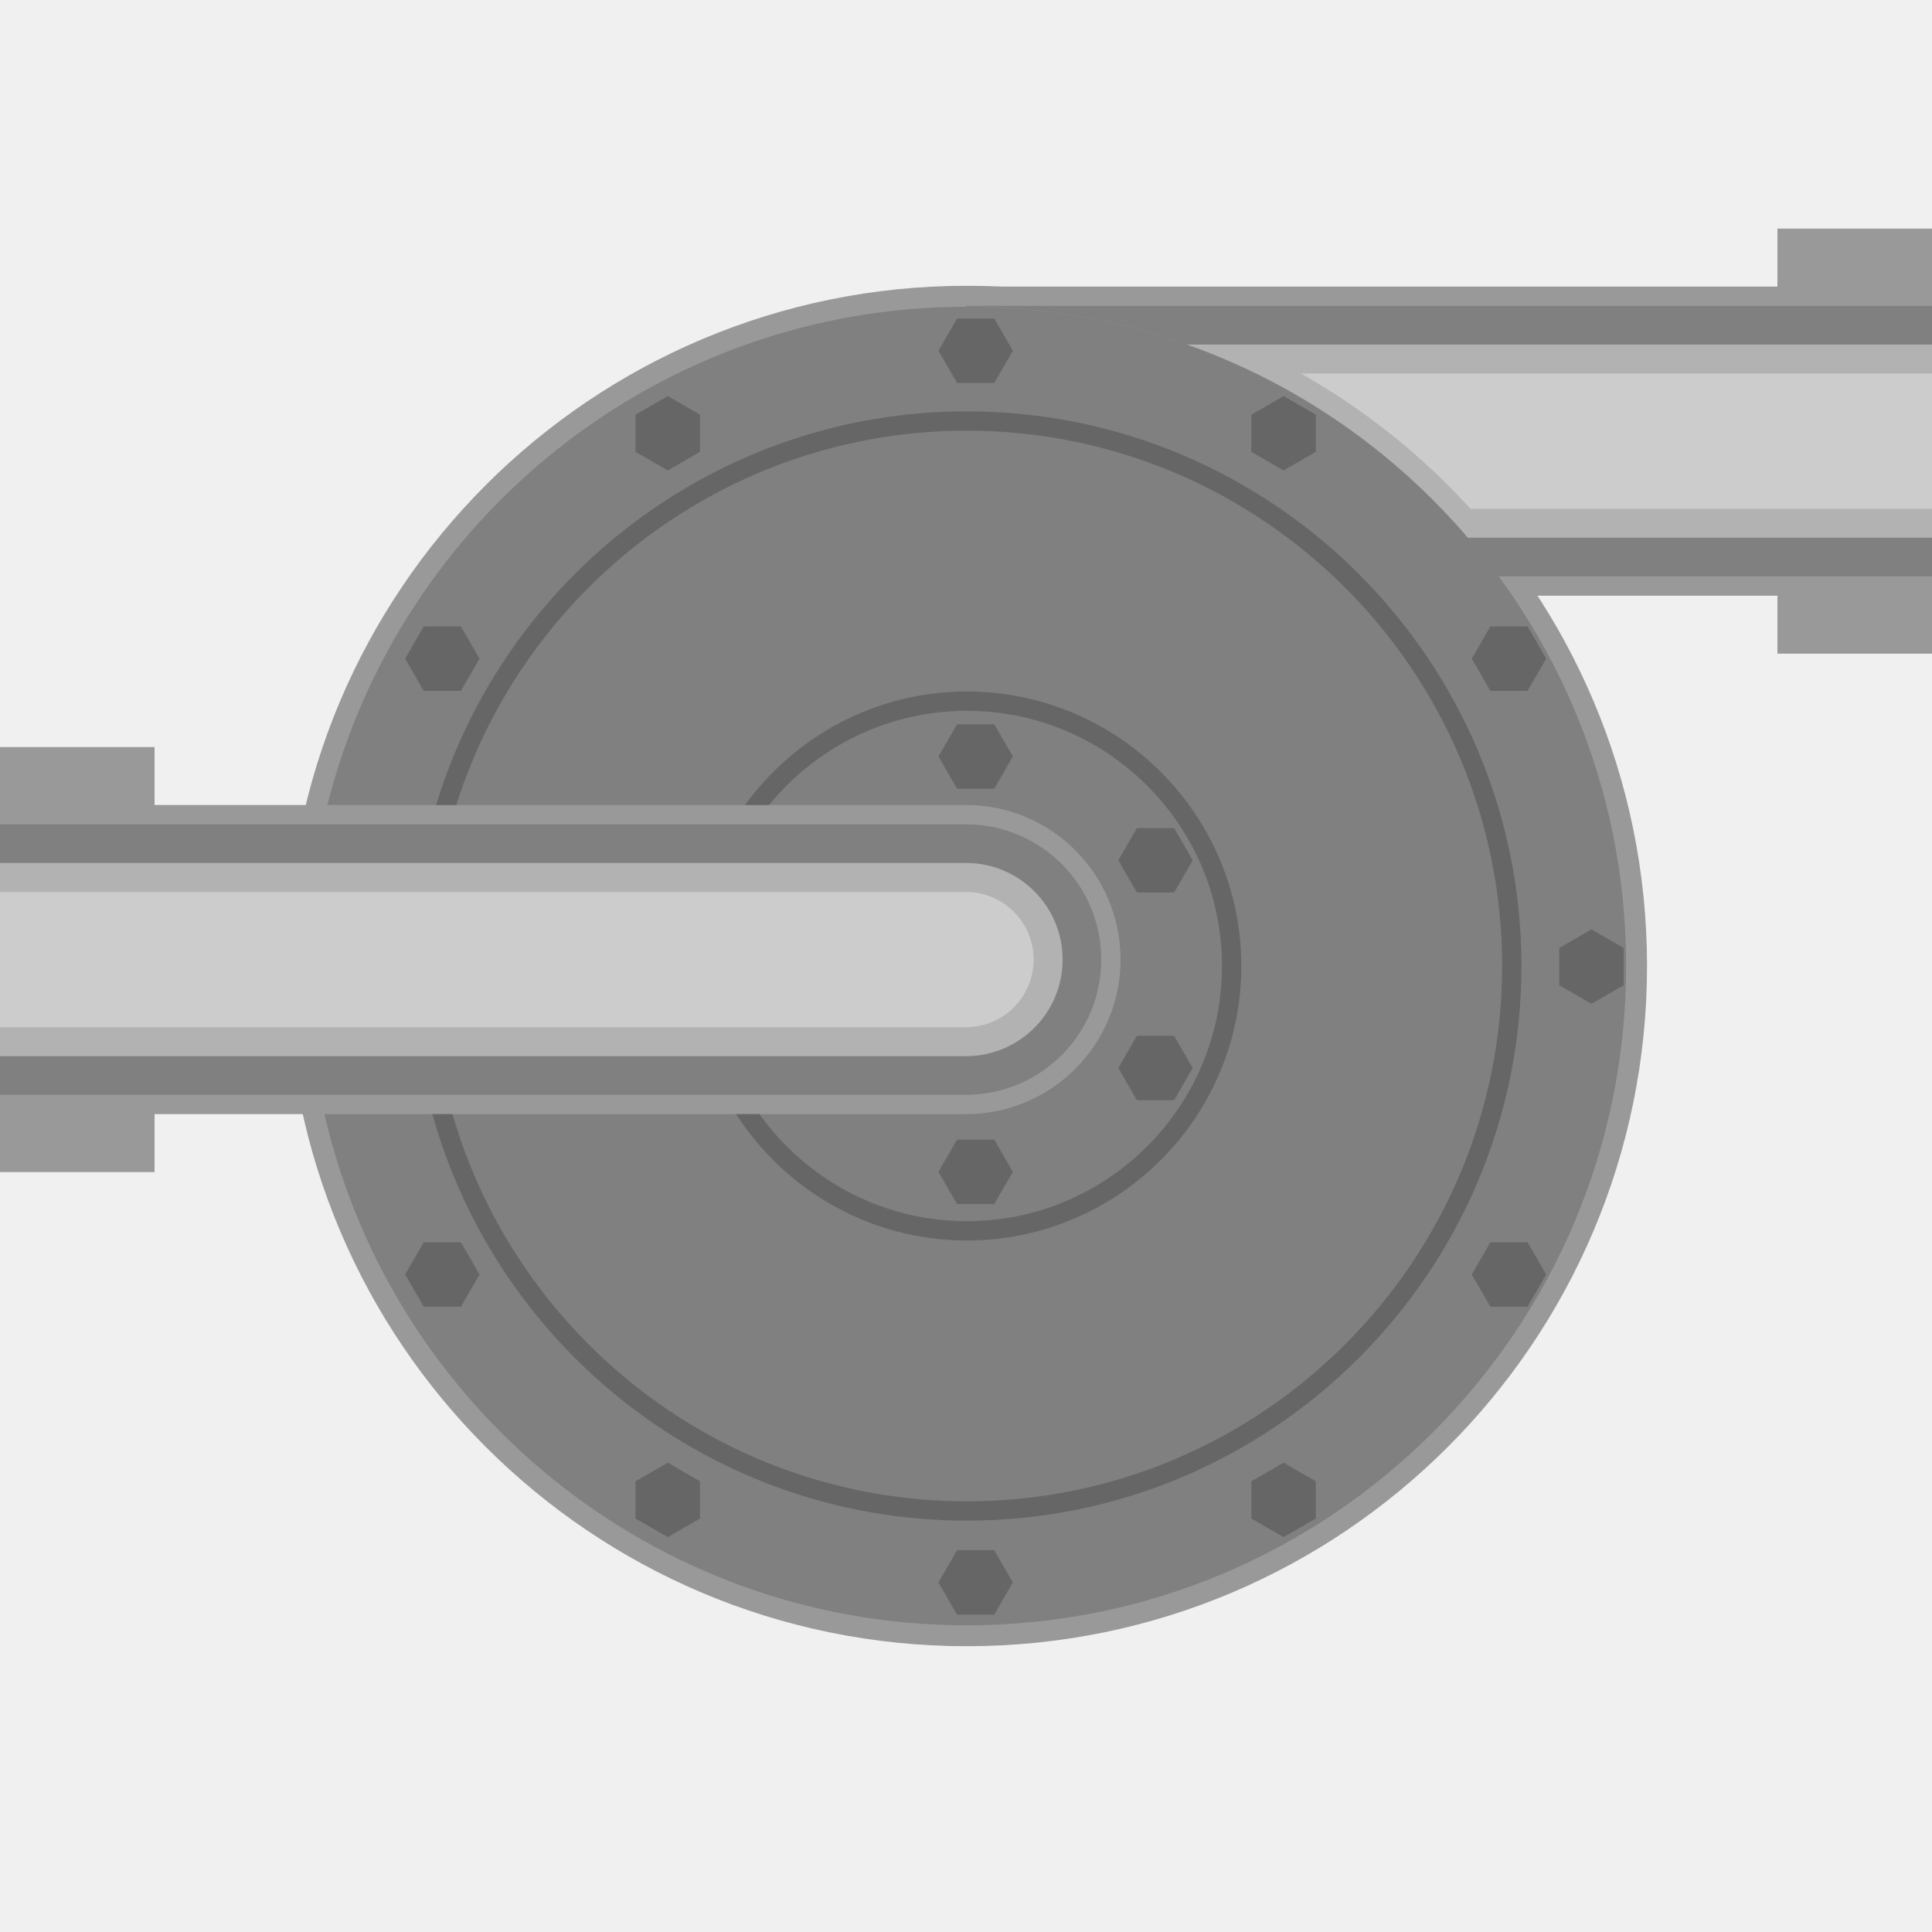
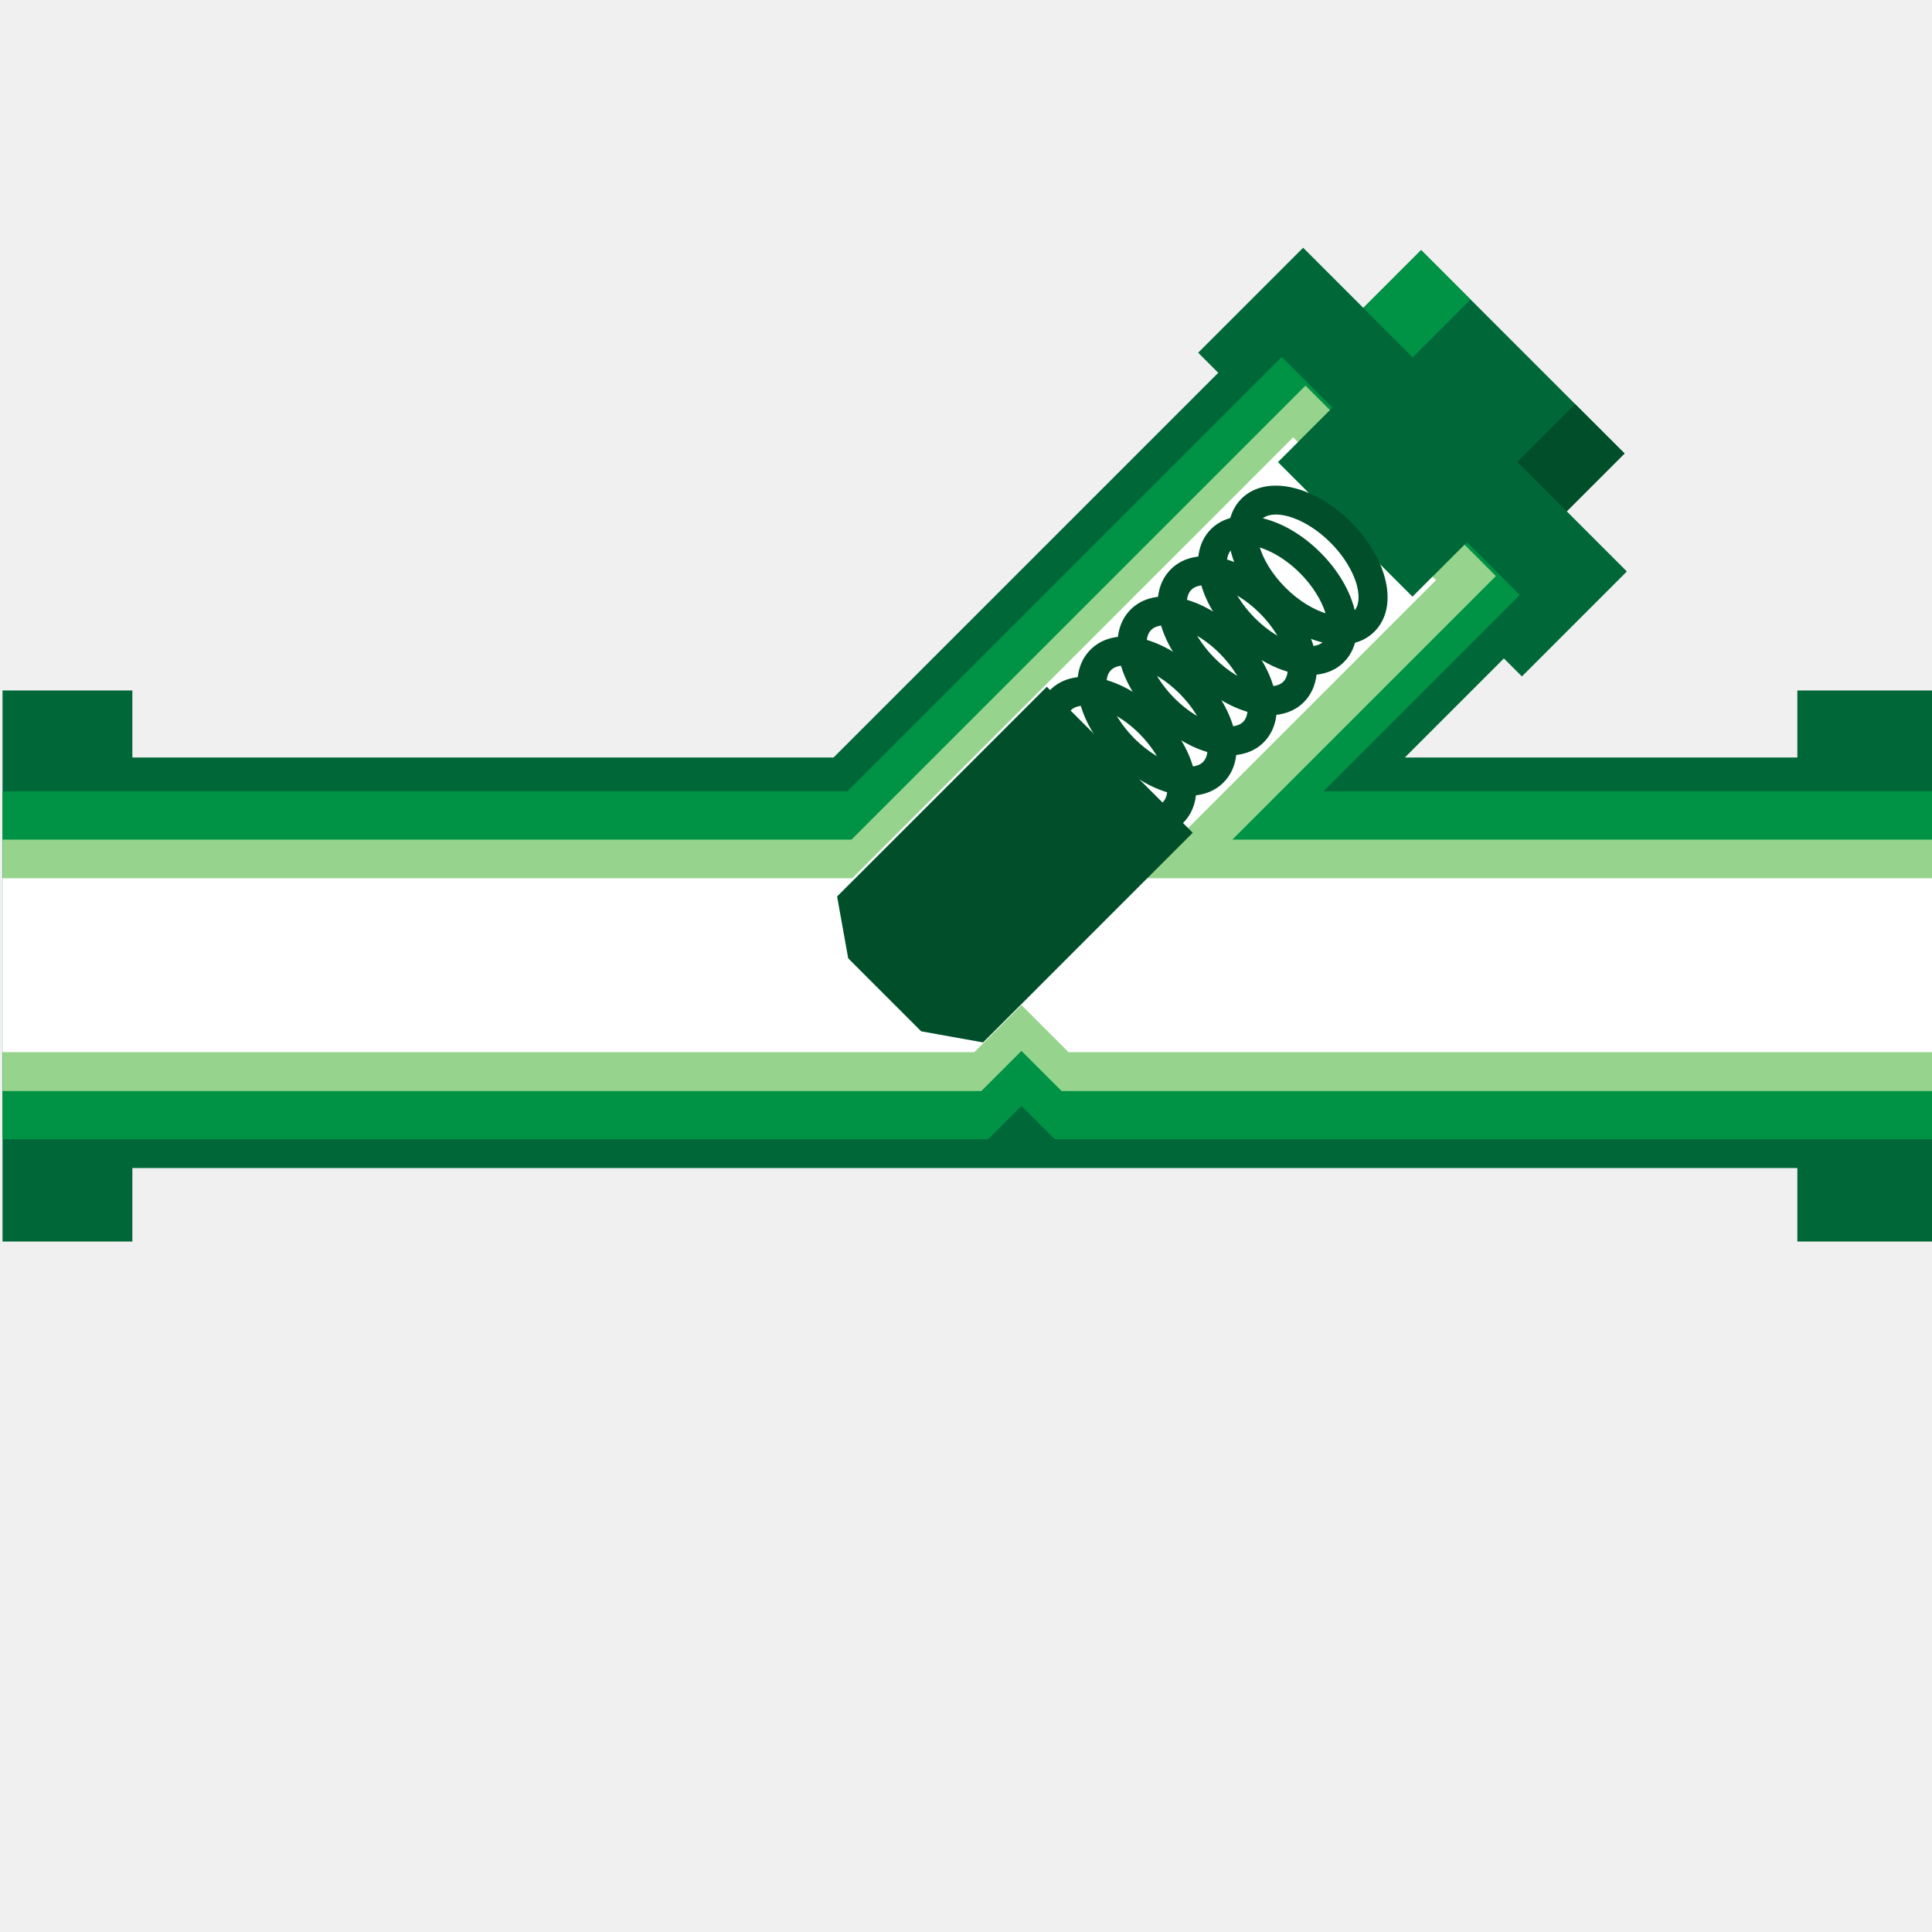
- <svg xmlns="http://www.w3.org/2000/svg" version="1.1" id="Layer_1" viewBox="0 0 100 100" xml:space="preserve">
+ <svg xmlns="http://www.w3.org/2000/svg" version="1.1" id="Layer_1" x="0px" y="0px" viewBox="0 0 100 100" xml:space="preserve">
  <g>
+     <g id="frame">
+       <rect fill="none" width="100" height="100" />
+     </g>
    <g id="shape">
-       <circle fill="#999" cx="50.042" cy="50" r="35.208" />
-       <rect x="50" y="14.833" fill="#999" width="50" height="16" />
-       <path fill="#999" d="M50,57.667H0v-16h50c4.418,0,8,3.582,8,8S54.418,57.667,50,57.667z" />
-       <path fill="#999" d="M8,60.667H0v-22h8" />
-       <rect x="92" y="11.833" fill="#999" width="8" height="22" />
+       <polygon fill="#006838" points="93.031,35.738 93.031,39.208 72.714,39.208 77.841,34.08 78.774,35.012 84.207,29.579    81.093,26.465 84.087,23.471 73.558,12.943 70.564,15.937 67.45,12.823 62.017,18.256 63.057,19.296 43.145,39.208 42.63,39.208    6.851,39.208 6.851,35.738 0.131,35.738 0.131,39.208 0.131,60.458 0.131,64.262 6.851,64.262 6.851,60.458 93.031,60.458    93.031,64.262 100,64.262 100,60.458 100,39.208 100,35.738  " />
    </g>
    <g id="dark">
-       <path fill="#808080" d="M50.042,15.875c-15.971,0-29.376,10.974-33.096,25.792H50c4.418,0,8,3.582,8,8s-3.582,8-8,8H16.792   c3.48,15.153,17.04,26.458,33.25,26.458c18.847,0,34.125-15.278,34.125-34.125C84.167,31.153,68.888,15.875,50.042,15.875z" />
-       <path fill="#808080" d="M50,56.667c3.866,0,7-3.134,7-7s-3.134-7-7-7H0v14C0,56.667,50,56.667,50,56.667z" />
-       <path fill="#808080" d="M50,15.833v0.043c0.014,0,0.028-0.001,0.042-0.001c11.301,0,21.314,5.497,27.524,13.958H100v-14H50z" />
+       <polygon fill="#009245" points="68.5,40.958 78.659,30.798 75.93,28.069 73.11,30.889 66.141,23.919 68.961,21.1 66.339,18.478    43.859,40.958 43.351,40.958 0.131,40.958 0.131,58.965 51.149,58.965 52.87,57.244 54.591,58.965 100,58.965 100,40.958  " />
+       <rect x="71.222" y="13.912" transform="matrix(0.7071 -0.7071 0.7071 0.7071 10.3644 56.4631)" fill="#009245" width="4.234" height="3.617" />
    </g>
    <g id="light">
-       <path fill="#b2b2b2" d="M61.443,17.833c5.692,2.018,10.685,5.502,14.533,10H100v-10H61.443z" />
-       <path fill="#b2b2b2" d="M50,44.667H0v10c0,0,50,0,50,0c2.761,0,5-2.239,5-5C55,46.905,52.761,44.667,50,44.667z" />
+       <polygon fill="#96D48D" points="63.786,43.458 77.427,29.817 75.805,28.194 73.11,30.889 66.141,23.919 68.836,21.225    67.571,19.96 44.073,43.458 0.131,43.458 0.131,56.473 50.792,56.473 52.87,54.394 54.949,56.473 100,56.473 100,43.458  " />
+     </g>
+     <g id="hlight">
+       <polygon fill="#FFFFFF" points="58.898,45.458 74.327,30.029 74.148,29.851 73.11,30.889 66.141,23.919 67.179,22.882    66.934,22.637 44.114,45.458 0.131,45.458 0.131,54.458 50.434,54.458 52.87,52.022  " />
+       <polyline class="alt" id="alt_1" fill="#FFFFFF" points="52.87,52.022 55.306,54.458 100,54.458 100,45.458 58.898,45.458  " />
    </g>
    <g id="shadow">
-       <path fill="#666" d="M50.042,21.292c-12.932,0-23.891,8.597-27.47,20.375h1.045c3.546-11.219,14.05-19.375,26.425-19.375   C65.32,22.292,77.75,34.722,77.75,50S65.32,77.708,50.042,77.708c-12.619,0-23.286-8.482-26.621-20.041h-1.04   c3.363,12.118,14.486,21.041,27.66,21.041C65.871,78.708,78.75,65.83,78.75,50S65.871,21.292,50.042,21.292z" />
-       <path fill="#666" d="M50.042,35.792c-4.72,0-8.898,2.323-11.483,5.875h1.247c2.424-2.972,6.111-4.875,10.236-4.875   c7.283,0,13.208,5.925,13.208,13.208s-5.926,13.208-13.208,13.208c-4.423,0-8.336-2.193-10.734-5.541h-1.209   c2.53,3.928,6.933,6.541,11.943,6.541c7.834,0,14.208-6.374,14.208-14.208C64.25,42.166,57.876,35.792,50.042,35.792z" />
-       <polygon fill="#666" points="51.463,16.488 52.426,18.155 51.463,19.823 49.537,19.823 48.574,18.155 49.537,16.488  " />
-       <polygon fill="#666" points="51.463,37.488 52.426,39.155 51.463,40.823 49.537,40.823 48.574,39.155 49.537,37.488  " />
-       <polygon fill="#666" points="51.463,58.988 52.426,60.655 51.463,62.323 49.537,62.323 48.574,60.655 49.537,58.988  " />
-       <polygon fill="#666" points="58.847,53.613 60.773,53.613 61.735,55.28 60.773,56.948 58.847,56.948 57.884,55.28  " />
-       <polygon fill="#666" points="57.884,44.53 58.847,42.863 60.773,42.863 61.735,44.53 60.773,46.198 58.847,46.198  " />
-       <polygon fill="#666" points="51.463,80.238 52.426,81.905 51.463,83.573 49.537,83.573 48.574,81.905 49.537,80.238  " />
-       <polygon fill="#666" points="34.563,20.5 36.23,21.463 36.23,23.389 34.563,24.351 32.895,23.389 32.895,21.463  " />
-       <polygon fill="#666" points="66.438,75.709 68.105,76.672 68.105,78.598 66.438,79.56 64.77,78.598 64.77,76.672  " />
-       <polygon fill="#666" points="21.933,32.425 23.858,32.425 24.821,34.093 23.858,35.76 21.933,35.76 20.97,34.093  " />
-       <polygon fill="#666" points="77.142,64.3 79.067,64.3 80.03,65.968 79.067,67.635 77.142,67.635 76.179,65.968  " />
-       <polygon fill="#666" points="80.707,49.067 82.375,48.105 84.043,49.067 84.043,50.993 82.375,51.956 80.707,50.993  " />
-       <polygon fill="#666" points="20.97,65.968 21.933,64.3 23.858,64.3 24.821,65.968 23.858,67.635 21.933,67.635  " />
-       <polygon fill="#666" points="76.179,34.093 77.142,32.425 79.067,32.425 80.03,34.093 79.067,35.76 77.142,35.76  " />
-       <polygon fill="#666" points="32.895,78.598 32.895,76.672 34.563,75.709 36.23,76.672 36.23,78.598 34.563,79.56  " />
-       <polygon fill="#666" points="64.77,23.389 64.77,21.463 66.438,20.5 68.105,21.463 68.105,23.389 66.438,24.351  " />
-     </g>
-     <g id="hlight">
-       <path fill="#ccc" d="M50,53.167H0v-7h50c1.933,0,3.5,1.567,3.5,3.5C53.5,51.6,51.933,53.167,50,53.167z" />
-       <path fill="#ccc" d="M67.332,19.333c3.289,1.858,6.254,4.223,8.777,7H100v-7H67.332z" />
+       <rect x="79.193" y="21.882" transform="matrix(0.7071 -0.7071 0.7071 0.7071 7.0632 64.4337)" fill="#004F2A" width="4.234" height="3.617" />
+       <polygon fill="#004F2A" points="61.737,43.103 50.884,53.956 47.681,53.381 43.903,49.603 43.328,46.401 54.182,35.547  " />
+       <g>
+         <path fill="#004F2A" d="M59.474,43.256c-1.216,0-2.667-0.661-3.893-1.887c-1.928-1.929-2.462-4.418-1.214-5.667    c1.25-1.248,3.738-0.716,5.667,1.214l0,0c1.928,1.929,2.462,4.418,1.214,5.667C60.792,43.038,60.172,43.256,59.474,43.256z     M56.142,36.524c-0.306,0-0.555,0.08-0.714,0.238c-0.55,0.551-0.147,2.184,1.214,3.546c1.361,1.361,2.996,1.764,3.545,1.214    c0.55-0.551,0.147-2.184-1.214-3.546C58.004,37.008,56.897,36.524,56.142,36.524z" />
+         <path fill="#004F2A" d="M61.556,41.185c-0.316,0-0.652-0.046-1.003-0.138c-0.996-0.263-2.023-0.887-2.894-1.756    c-0.87-0.87-1.493-1.897-1.756-2.894c-0.3-1.14-0.107-2.124,0.542-2.773s1.637-0.843,2.772-0.542    c0.997,0.263,2.024,0.886,2.894,1.756l0,0l0,0c0.87,0.87,1.494,1.897,1.756,2.894c0.3,1.139,0.108,2.123-0.542,2.772    C62.876,40.954,62.267,41.185,61.556,41.185z M58.224,34.445c-0.31,0-0.559,0.081-0.717,0.239    c-0.253,0.253-0.309,0.737-0.152,1.33c0.193,0.733,0.691,1.541,1.366,2.216c0.675,0.675,1.482,1.173,2.215,1.365    c0.592,0.157,1.077,0.101,1.33-0.152c0.253-0.253,0.309-0.737,0.153-1.33c-0.193-0.732-0.691-1.54-1.366-2.215l0,0    c-0.675-0.675-1.482-1.173-2.215-1.366C58.615,34.475,58.409,34.445,58.224,34.445z" />
+         <path fill="#004F2A" d="M63.63,39.1c-1.216,0-2.667-0.662-3.892-1.888c-0.87-0.869-1.493-1.896-1.756-2.894    c-0.3-1.139-0.107-2.123,0.542-2.772c1.249-1.248,3.738-0.716,5.667,1.214l0,0l0,0c0.87,0.869,1.493,1.896,1.756,2.894    c0.3,1.139,0.107,2.123-0.542,2.772C64.949,38.881,64.328,39.1,63.63,39.1z M60.299,32.368c-0.307,0-0.556,0.08-0.715,0.238    c-0.252,0.253-0.308,0.737-0.152,1.33c0.193,0.732,0.691,1.54,1.366,2.215c1.361,1.361,2.995,1.762,3.545,1.214    c0.252-0.253,0.308-0.737,0.152-1.33c-0.193-0.732-0.691-1.54-1.366-2.215l0,0C62.161,32.852,61.055,32.368,60.299,32.368z" />
+         <path fill="#004F2A" d="M65.708,37.021c-1.216,0-2.667-0.662-3.893-1.888c-0.87-0.87-1.493-1.897-1.756-2.894    c-0.3-1.139-0.107-2.123,0.542-2.772c0.648-0.649,1.633-0.84,2.773-0.543c0.996,0.263,2.023,0.887,2.894,1.756l0,0    c0.87,0.87,1.493,1.897,1.756,2.894c0.3,1.14,0.107,2.124-0.542,2.773C67.027,36.803,66.407,37.021,65.708,37.021z M62.381,30.289    c-0.31,0-0.559,0.081-0.717,0.239c-0.253,0.253-0.309,0.737-0.153,1.33c0.193,0.732,0.691,1.54,1.366,2.215    s1.482,1.173,2.215,1.366c0.593,0.153,1.078,0.1,1.33-0.152c0.253-0.253,0.309-0.737,0.152-1.33    c-0.193-0.733-0.691-1.541-1.366-2.216c-0.675-0.675-1.483-1.173-2.215-1.365C62.772,30.317,62.565,30.289,62.381,30.289z" />
+         <path fill="#004F2A" d="M67.787,34.942c-1.216,0-2.667-0.661-3.893-1.887c-1.929-1.93-2.462-4.419-1.214-5.667    s3.736-0.716,5.667,1.214l0,0c1.928,1.929,2.462,4.418,1.214,5.667C69.106,34.725,68.485,34.942,67.787,34.942z M64.455,28.211    c-0.306,0-0.555,0.08-0.714,0.238c-0.55,0.55-0.148,2.184,1.214,3.546c1.362,1.361,2.996,1.764,3.545,1.214    c0.55-0.551,0.147-2.184-1.214-3.546C66.317,28.694,65.211,28.211,64.455,28.211z" />
+         <path fill="#004F2A" d="M69.37,33.371c-0.316,0-0.652-0.046-1.003-0.139c-0.996-0.263-2.023-0.886-2.893-1.756    c-0.87-0.869-1.494-1.896-1.756-2.894c-0.3-1.139-0.108-2.123,0.542-2.772c1.249-1.247,3.736-0.715,5.667,1.214l0,0    c0.87,0.87,1.493,1.897,1.756,2.894c0.3,1.139,0.107,2.123-0.542,2.772C70.69,33.141,70.08,33.371,69.37,33.371z M66.038,26.632    c-0.31,0-0.56,0.081-0.718,0.239c-0.253,0.253-0.309,0.737-0.152,1.33c0.193,0.732,0.691,1.54,1.366,2.215    s1.482,1.173,2.215,1.366c0.593,0.156,1.078,0.1,1.33-0.152c0.253-0.253,0.309-0.737,0.153-1.33    c-0.193-0.732-0.691-1.54-1.366-2.215c-0.675-0.675-1.482-1.173-2.215-1.366C66.429,26.661,66.222,26.632,66.038,26.632z" />
+       </g>
    </g>
  </g>
</svg>
